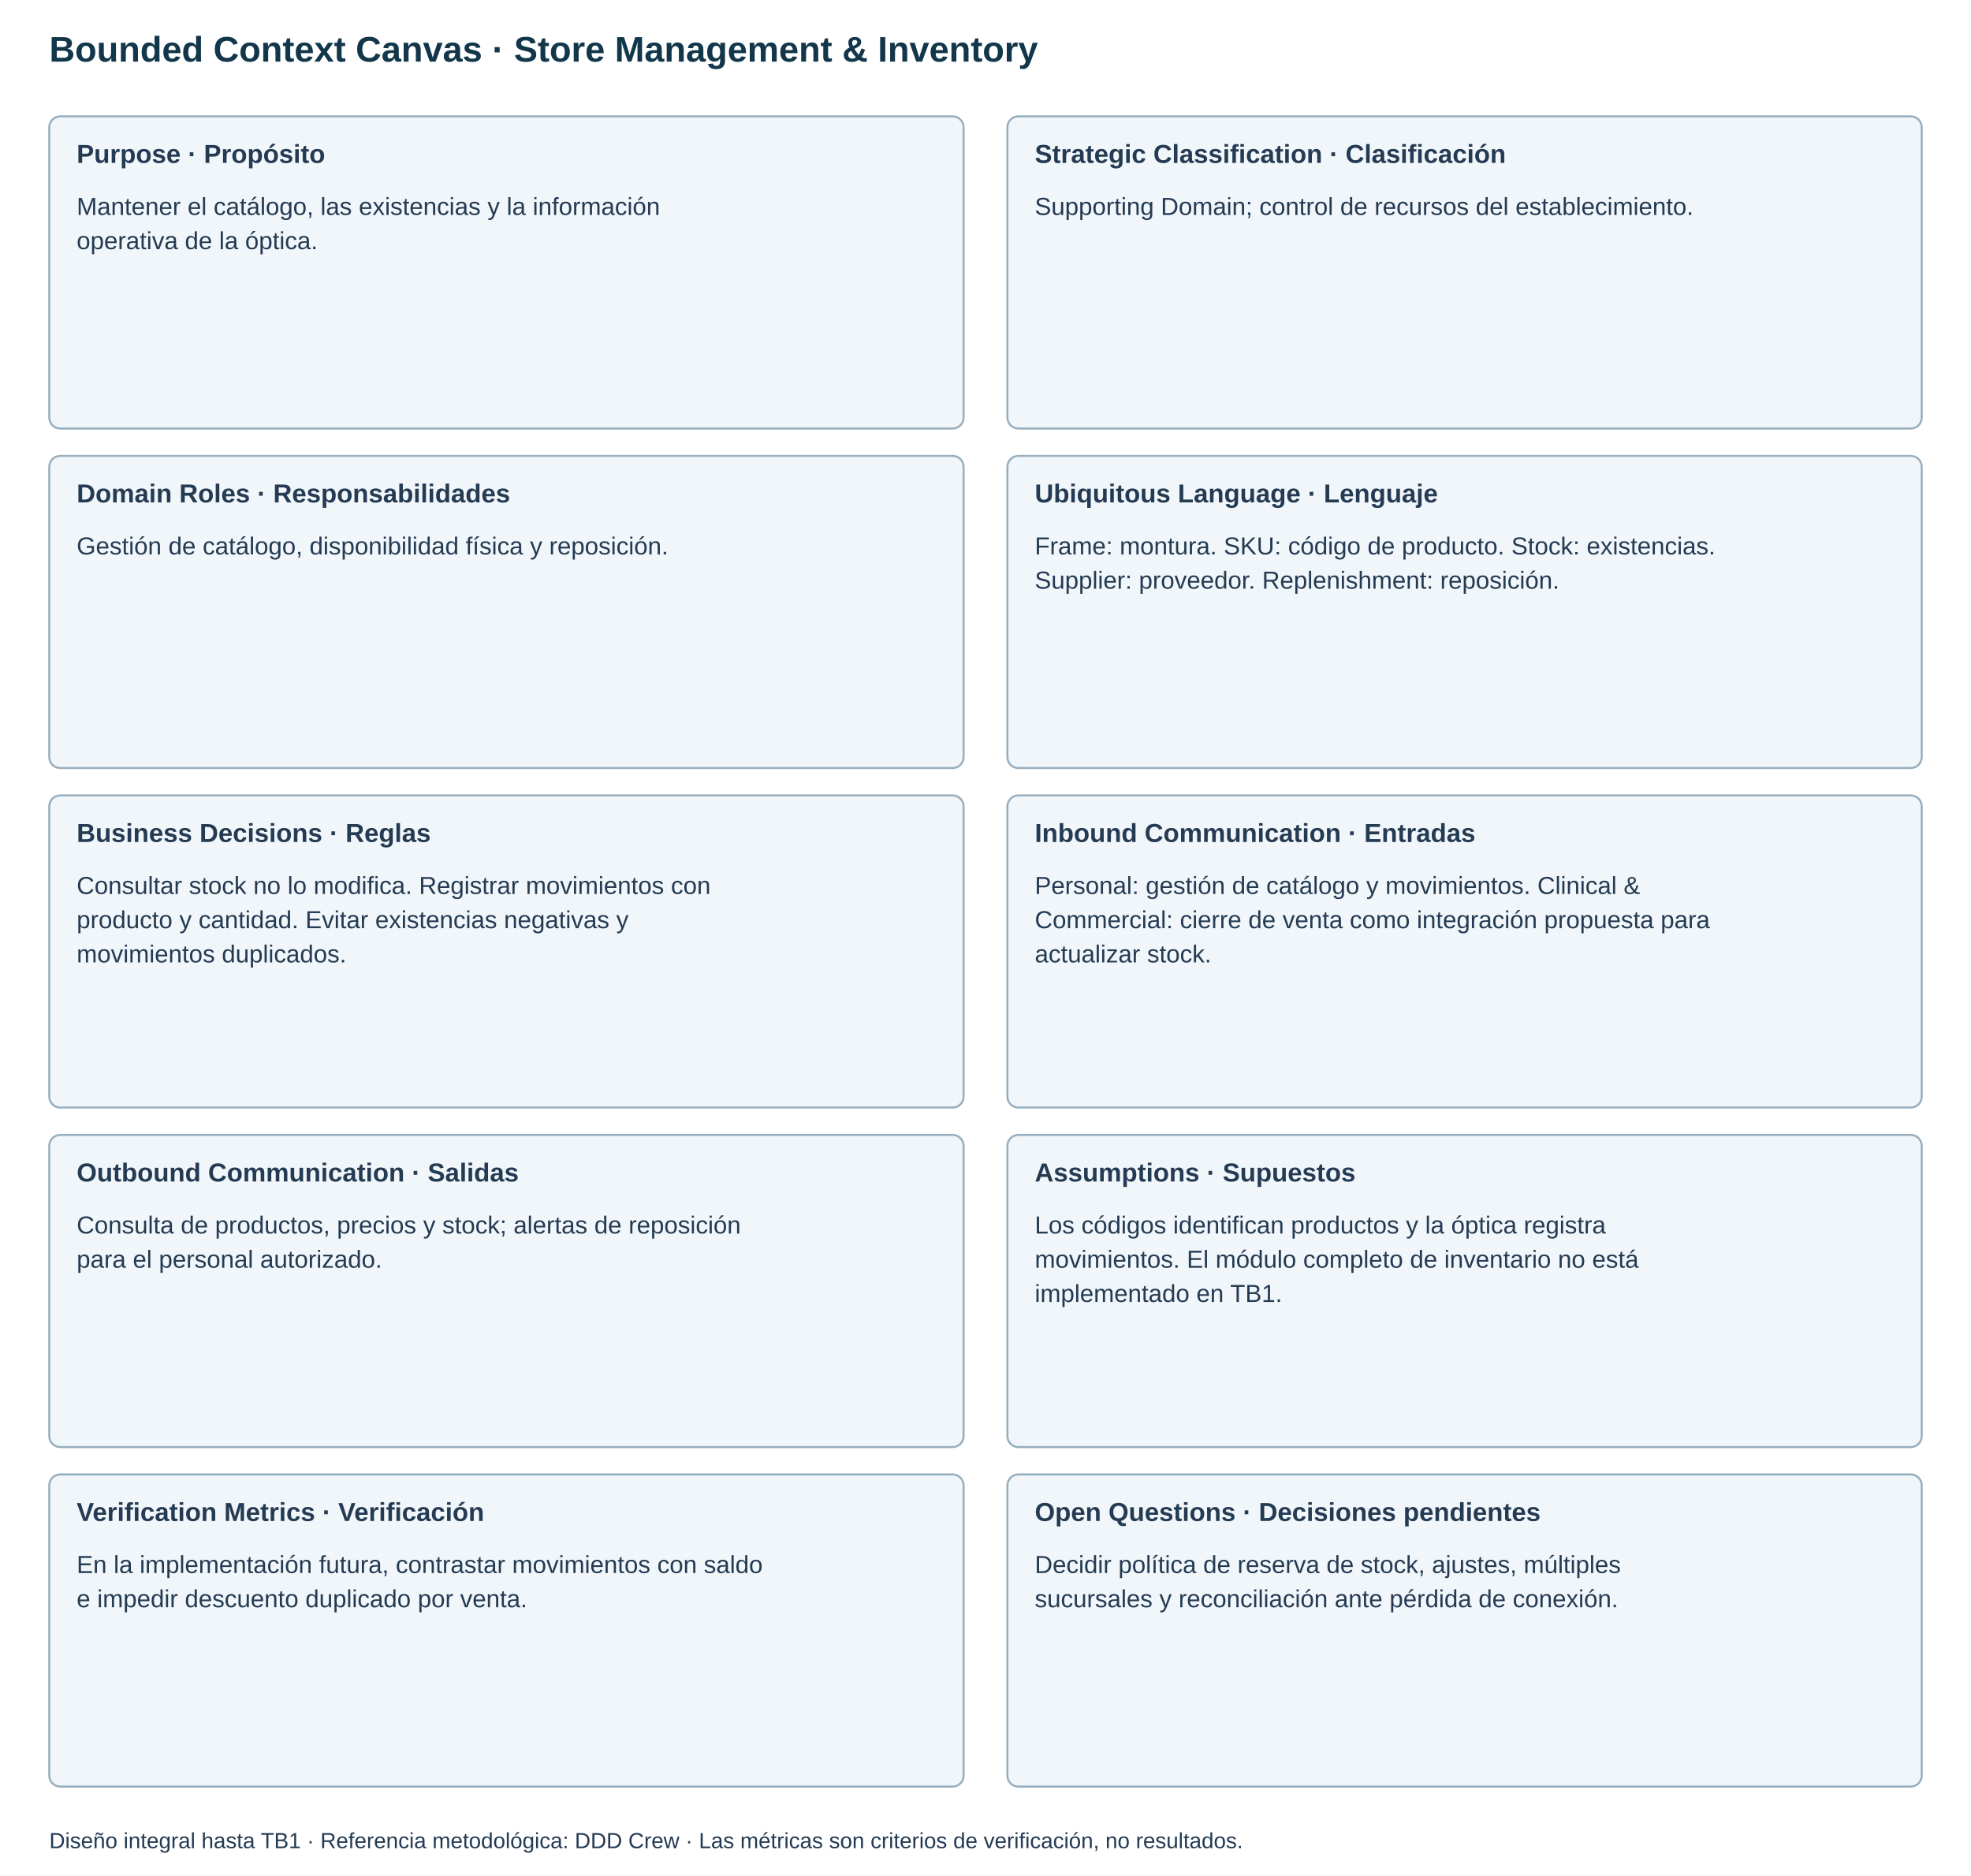
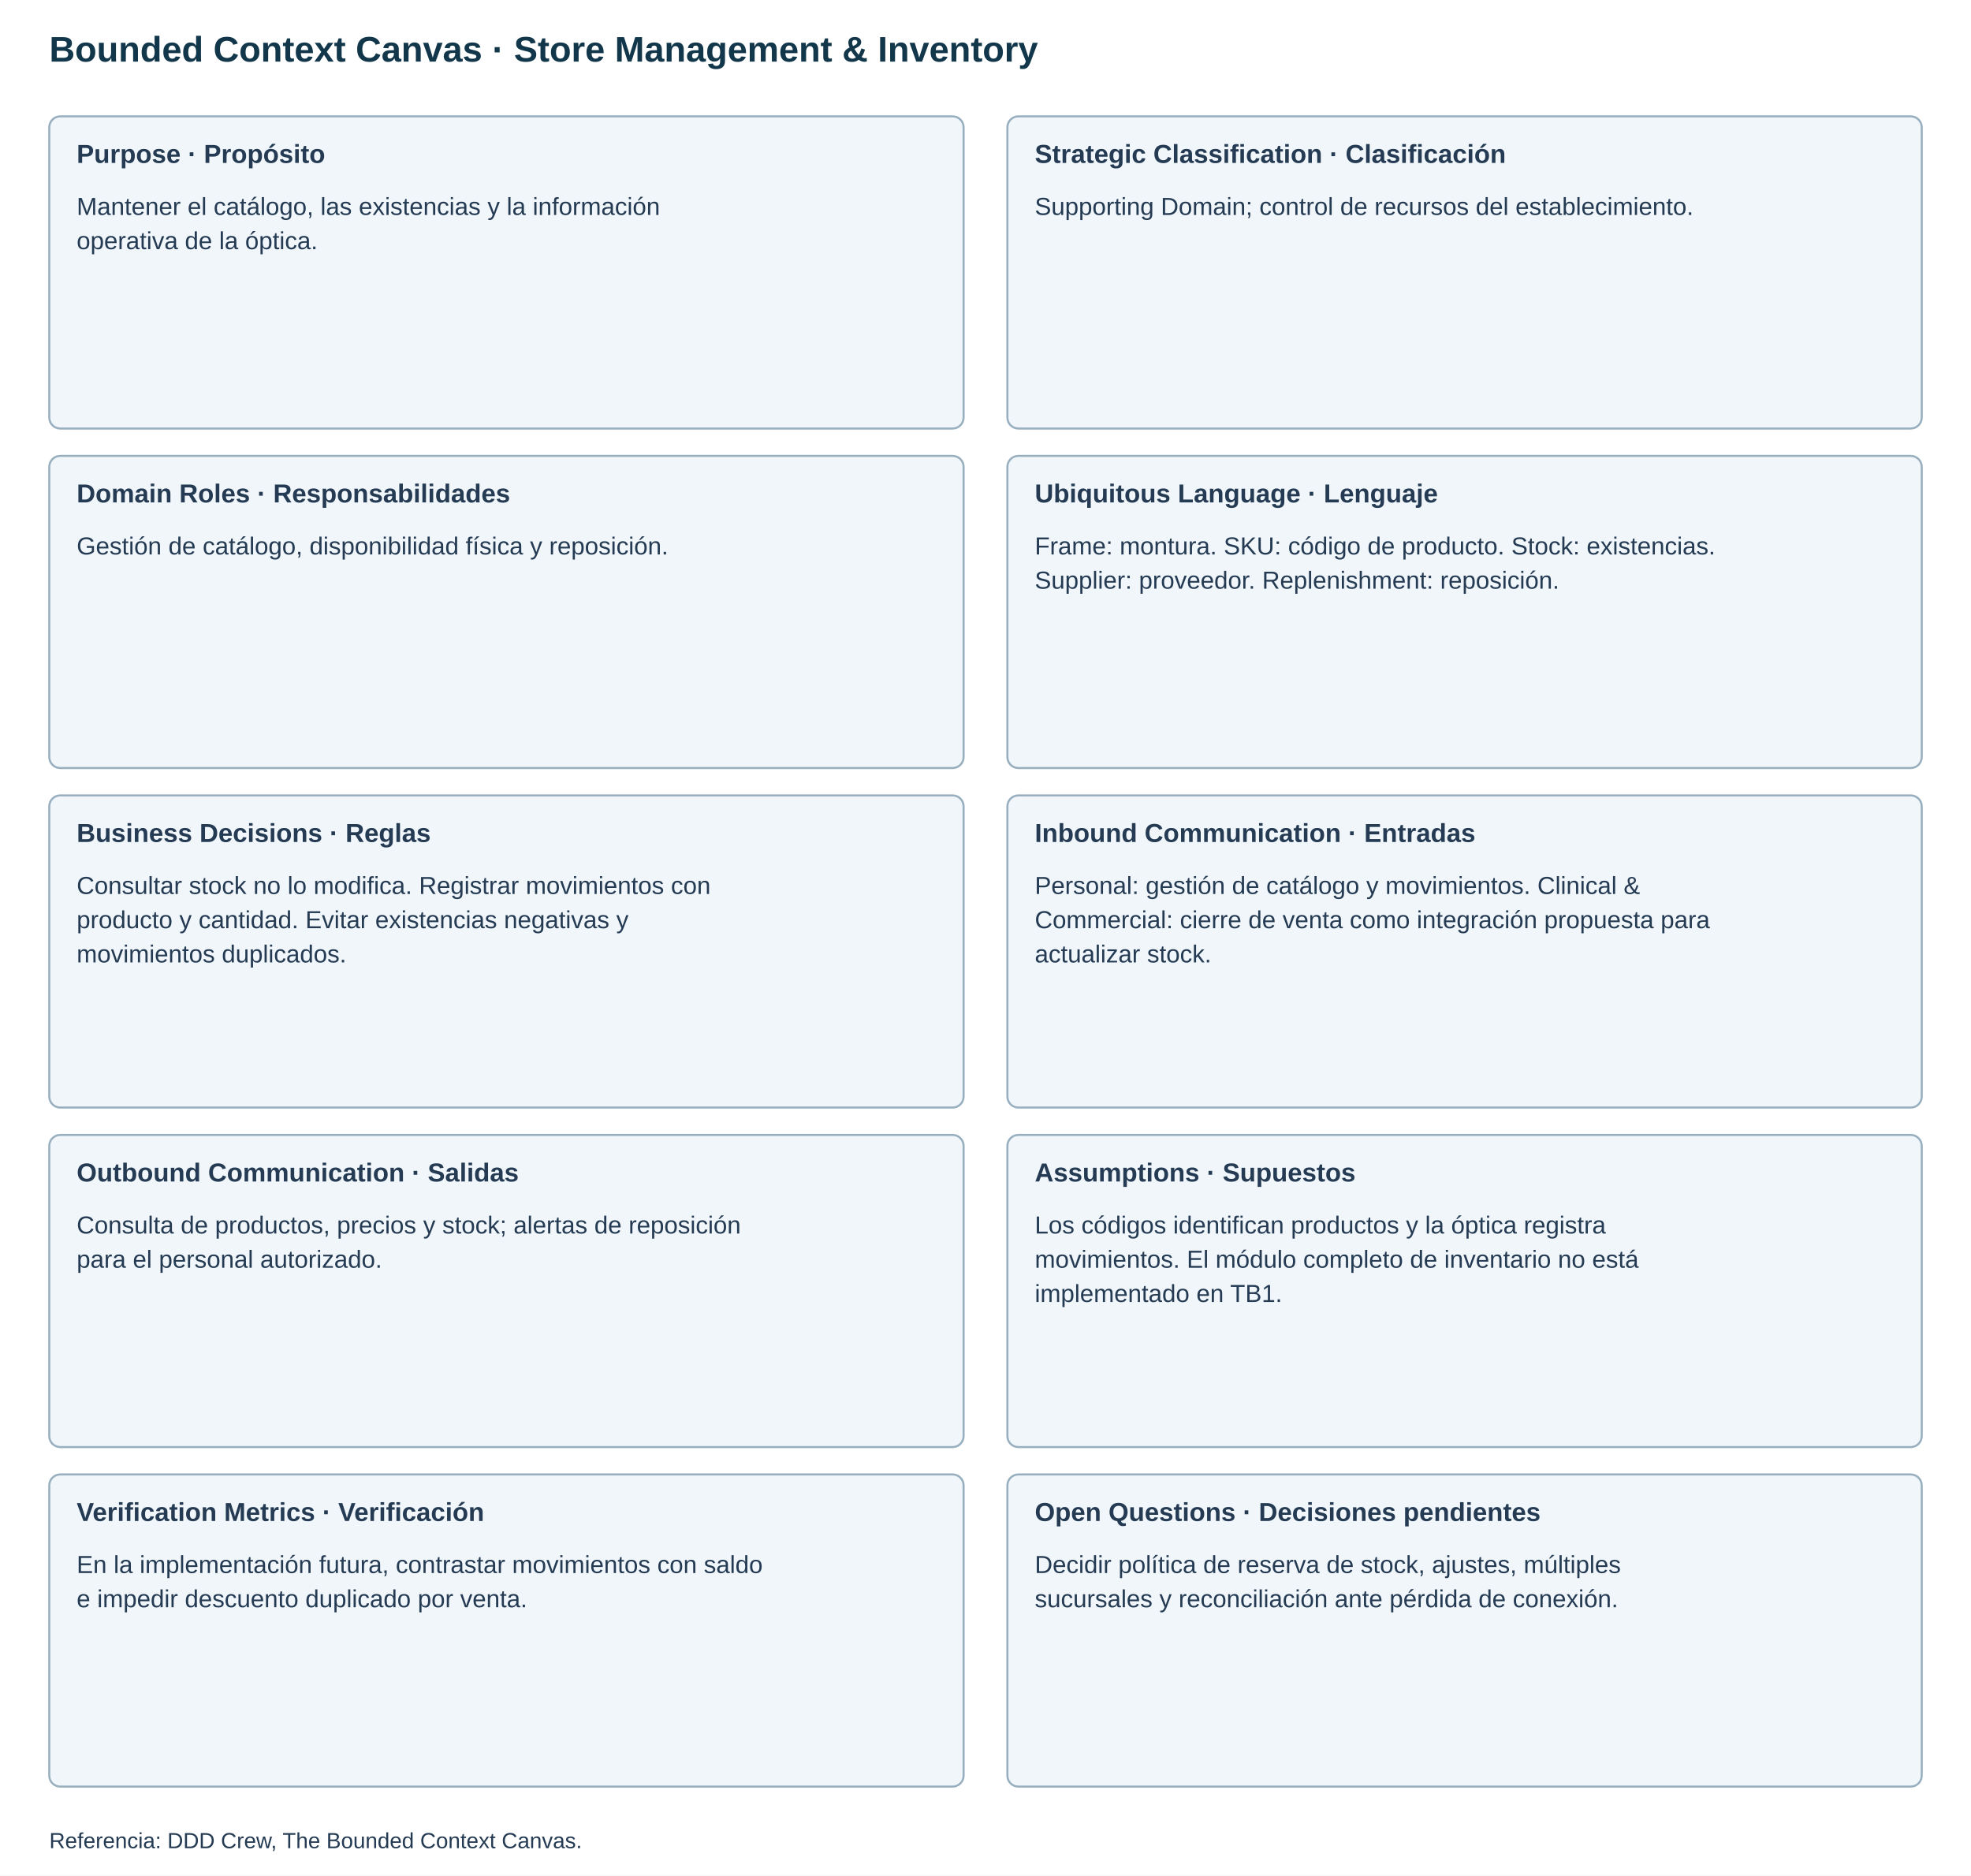
<svg xmlns="http://www.w3.org/2000/svg" width="1440" height="1370" viewBox="0 0 1440 1370" role="img">
  <defs>
    <marker id="arrow" markerWidth="10" markerHeight="10" refX="9" refY="5" orient="auto-start-reverse">
      <path d="M0,0 L10,5 L0,10" fill="#475569" />
    </marker>
  </defs>
  <rect width="100%" height="100%" fill="#fff" />
  <text x="36" y="45" font-family="Arial,sans-serif" font-size="26" font-weight="bold" fill="#12364a">Bounded Context Canvas · Store Management &amp; Inventory</text>
  <rect x="36" y="85" width="668" height="228" rx="8" fill="#f1f6fa" stroke="#98afbf" stroke-width="1.5" />
  <text x="56" y="119" font-family="Arial,sans-serif" font-size="19" fill="#243b53" font-weight="bold">Purpose · Propósito</text>
  <text x="56" y="157" font-family="Arial,sans-serif" font-size="18" fill="#243b53">Mantener el catálogo, las existencias y la información</text>
  <text x="56" y="182" font-family="Arial,sans-serif" font-size="18" fill="#243b53">operativa de la óptica.</text>
  <rect x="736" y="85" width="668" height="228" rx="8" fill="#f1f6fa" stroke="#98afbf" stroke-width="1.5" />
  <text x="756" y="119" font-family="Arial,sans-serif" font-size="19" fill="#243b53" font-weight="bold">Strategic Classification · Clasificación</text>
  <text x="756" y="157" font-family="Arial,sans-serif" font-size="18" fill="#243b53">Supporting Domain; control de recursos del establecimiento.</text>
  <rect x="36" y="333" width="668" height="228" rx="8" fill="#f1f6fa" stroke="#98afbf" stroke-width="1.5" />
  <text x="56" y="367" font-family="Arial,sans-serif" font-size="19" fill="#243b53" font-weight="bold">Domain Roles · Responsabilidades</text>
  <text x="56" y="405" font-family="Arial,sans-serif" font-size="18" fill="#243b53">Gestión de catálogo, disponibilidad física y reposición.</text>
  <rect x="736" y="333" width="668" height="228" rx="8" fill="#f1f6fa" stroke="#98afbf" stroke-width="1.5" />
  <text x="756" y="367" font-family="Arial,sans-serif" font-size="19" fill="#243b53" font-weight="bold">Ubiquitous Language · Lenguaje</text>
  <text x="756" y="405" font-family="Arial,sans-serif" font-size="18" fill="#243b53">Frame: montura. SKU: código de producto. Stock: existencias.</text>
  <text x="756" y="430" font-family="Arial,sans-serif" font-size="18" fill="#243b53">Supplier: proveedor. Replenishment: reposición.</text>
  <rect x="36" y="581" width="668" height="228" rx="8" fill="#f1f6fa" stroke="#98afbf" stroke-width="1.5" />
  <text x="56" y="615" font-family="Arial,sans-serif" font-size="19" fill="#243b53" font-weight="bold">Business Decisions · Reglas</text>
  <text x="56" y="653" font-family="Arial,sans-serif" font-size="18" fill="#243b53">Consultar stock no lo modifica. Registrar movimientos con</text>
  <text x="56" y="678" font-family="Arial,sans-serif" font-size="18" fill="#243b53">producto y cantidad. Evitar existencias negativas y</text>
  <text x="56" y="703" font-family="Arial,sans-serif" font-size="18" fill="#243b53">movimientos duplicados.</text>
  <rect x="736" y="581" width="668" height="228" rx="8" fill="#f1f6fa" stroke="#98afbf" stroke-width="1.5" />
  <text x="756" y="615" font-family="Arial,sans-serif" font-size="19" fill="#243b53" font-weight="bold">Inbound Communication · Entradas</text>
  <text x="756" y="653" font-family="Arial,sans-serif" font-size="18" fill="#243b53">Personal: gestión de catálogo y movimientos. Clinical &amp;</text>
  <text x="756" y="678" font-family="Arial,sans-serif" font-size="18" fill="#243b53">Commercial: cierre de venta como integración propuesta para</text>
  <text x="756" y="703" font-family="Arial,sans-serif" font-size="18" fill="#243b53">actualizar stock.</text>
  <rect x="36" y="829" width="668" height="228" rx="8" fill="#f1f6fa" stroke="#98afbf" stroke-width="1.5" />
  <text x="56" y="863" font-family="Arial,sans-serif" font-size="19" fill="#243b53" font-weight="bold">Outbound Communication · Salidas</text>
  <text x="56" y="901" font-family="Arial,sans-serif" font-size="18" fill="#243b53">Consulta de productos, precios y stock; alertas de reposición</text>
  <text x="56" y="926" font-family="Arial,sans-serif" font-size="18" fill="#243b53">para el personal autorizado.</text>
  <rect x="736" y="829" width="668" height="228" rx="8" fill="#f1f6fa" stroke="#98afbf" stroke-width="1.5" />
  <text x="756" y="863" font-family="Arial,sans-serif" font-size="19" fill="#243b53" font-weight="bold">Assumptions · Supuestos</text>
  <text x="756" y="901" font-family="Arial,sans-serif" font-size="18" fill="#243b53">Los códigos identifican productos y la óptica registra</text>
  <text x="756" y="926" font-family="Arial,sans-serif" font-size="18" fill="#243b53">movimientos. El módulo completo de inventario no está</text>
  <text x="756" y="951" font-family="Arial,sans-serif" font-size="18" fill="#243b53">implementado en TB1.</text>
  <rect x="36" y="1077" width="668" height="228" rx="8" fill="#f1f6fa" stroke="#98afbf" stroke-width="1.5" />
  <text x="56" y="1111" font-family="Arial,sans-serif" font-size="19" fill="#243b53" font-weight="bold">Verification Metrics · Verificación</text>
  <text x="56" y="1149" font-family="Arial,sans-serif" font-size="18" fill="#243b53">En la implementación futura, contrastar movimientos con saldo</text>
  <text x="56" y="1174" font-family="Arial,sans-serif" font-size="18" fill="#243b53">e impedir descuento duplicado por venta.</text>
  <rect x="736" y="1077" width="668" height="228" rx="8" fill="#f1f6fa" stroke="#98afbf" stroke-width="1.5" />
  <text x="756" y="1111" font-family="Arial,sans-serif" font-size="19" fill="#243b53" font-weight="bold">Open Questions · Decisiones pendientes</text>
  <text x="756" y="1149" font-family="Arial,sans-serif" font-size="18" fill="#243b53">Decidir política de reserva de stock, ajustes, múltiples</text>
  <text x="756" y="1174" font-family="Arial,sans-serif" font-size="18" fill="#243b53">sucursales y reconciliación ante pérdida de conexión.</text>
-   <text x="36" y="1350" font-family="Arial,sans-serif" font-size="16" fill="#243b53">Diseño integral hasta TB1 · Referencia metodológica: DDD Crew · Las métricas son criterios de verificación, no resultados.</text>
+   <text x="36" y="1350" font-family="Arial,sans-serif" font-size="16" fill="#243b53">Referencia: DDD Crew, The Bounded Context Canvas.</text>
</svg>
